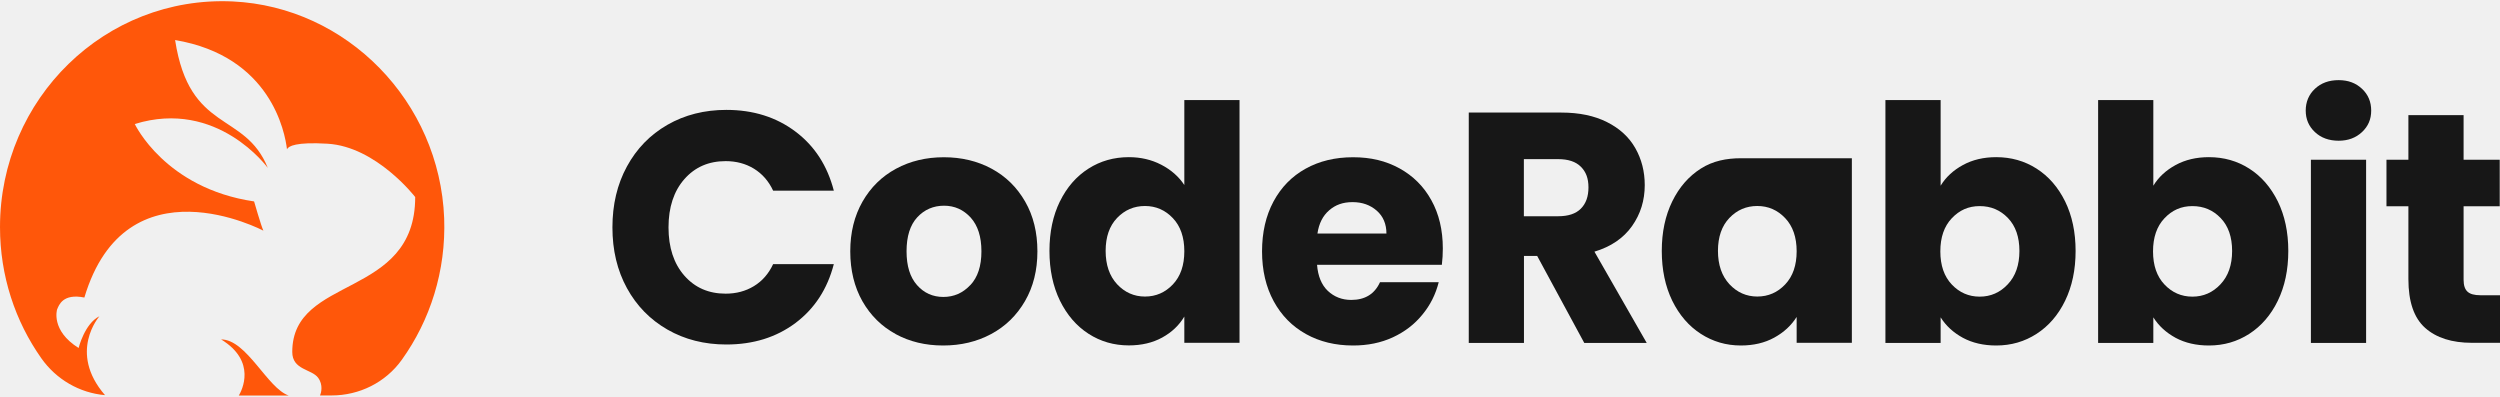
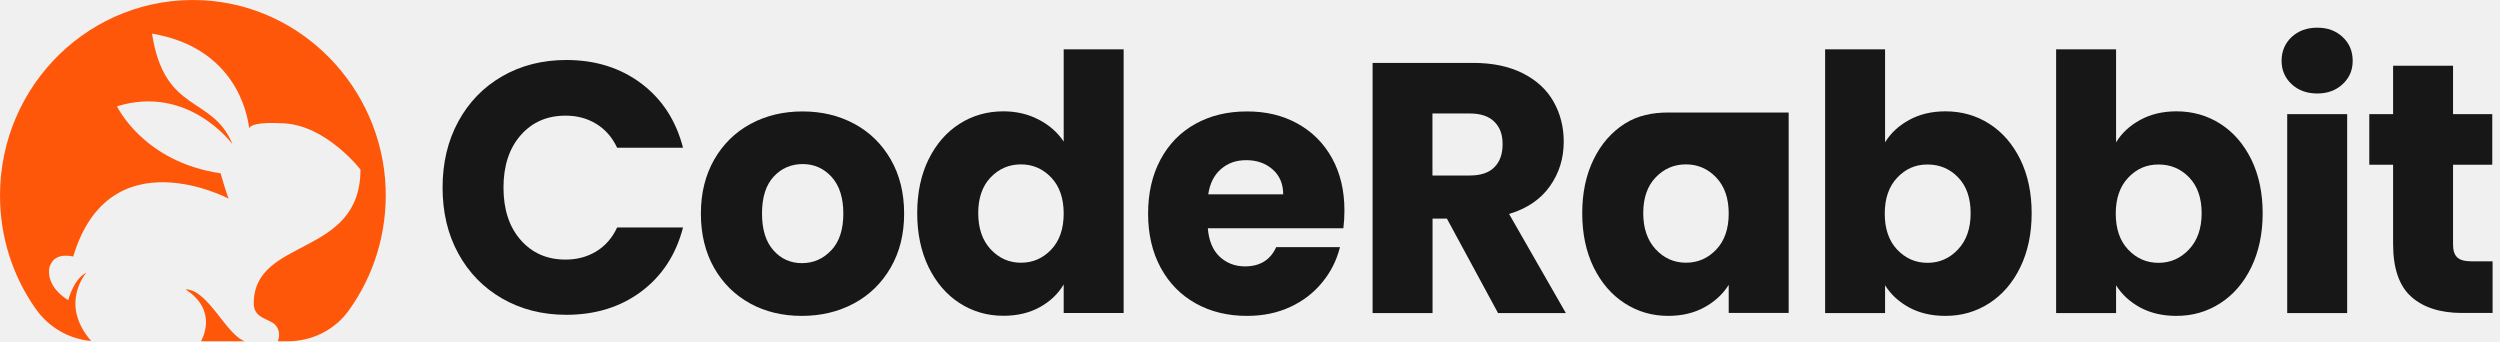
- <svg xmlns="http://www.w3.org/2000/svg" width="366" height="58" viewBox="0 0 366 58" fill="none">
-   <g clip-path="url(#clip0_8329_1737)">
-     <path d="M91.78 24.376C93.198 21.769 95.176 19.729 97.712 18.273C100.249 16.816 103.129 16.088 106.339 16.088C110.279 16.088 113.646 17.151 116.455 19.263C119.264 21.375 121.126 24.259 122.072 27.916H113.188C112.529 26.503 111.583 25.439 110.379 24.697C109.161 23.954 107.786 23.59 106.238 23.59C103.745 23.59 101.739 24.463 100.191 26.226C98.644 27.988 97.87 30.348 97.87 33.291C97.87 36.233 98.644 38.593 100.191 40.355C101.739 42.118 103.745 42.992 106.238 42.992C107.786 42.992 109.161 42.627 110.379 41.885C111.597 41.142 112.529 40.078 113.188 38.665H122.072C121.126 42.322 119.249 45.191 116.455 47.289C113.646 49.386 110.279 50.435 106.339 50.435C103.129 50.435 100.249 49.707 97.712 48.25C95.176 46.793 93.198 44.769 91.78 42.176C90.361 39.583 89.659 36.626 89.659 33.291C89.659 29.955 90.361 26.983 91.78 24.376Z" fill="#171717" />
-     <path d="M131.128 48.906C129.065 47.784 127.446 46.182 126.256 44.099C125.081 42.016 124.479 39.583 124.479 36.801C124.479 34.019 125.081 31.616 126.271 29.518C127.474 27.421 129.108 25.818 131.186 24.697C133.263 23.575 135.599 23.021 138.178 23.021C140.758 23.021 143.093 23.575 145.171 24.697C147.249 25.818 148.882 27.421 150.086 29.518C151.29 31.616 151.877 34.048 151.877 36.801C151.877 39.554 151.275 41.987 150.057 44.084C148.839 46.182 147.191 47.784 145.099 48.906C143.007 50.027 140.672 50.581 138.078 50.581C135.484 50.581 133.177 50.027 131.114 48.906H131.128ZM142.047 41.754C143.136 40.603 143.681 38.957 143.681 36.801C143.681 34.645 143.151 33.014 142.105 31.849C141.044 30.698 139.755 30.115 138.207 30.115C136.659 30.115 135.327 30.683 134.281 31.819C133.235 32.956 132.719 34.616 132.719 36.786C132.719 38.957 133.235 40.588 134.252 41.739C135.269 42.89 136.559 43.472 138.107 43.472C139.654 43.472 140.973 42.89 142.047 41.739V41.754Z" fill="#171717" />
-     <path d="M155.173 29.489C156.19 27.406 157.595 25.804 159.357 24.683C161.12 23.561 163.083 23.008 165.261 23.008C166.995 23.008 168.571 23.372 170.004 24.114C171.437 24.857 172.569 25.848 173.385 27.086V14.646H181.467V50.188H173.385V46.342C172.626 47.624 171.551 48.644 170.147 49.416C168.743 50.188 167.109 50.567 165.261 50.567C163.083 50.567 161.12 49.998 159.357 48.862C157.595 47.726 156.205 46.109 155.173 44.012C154.156 41.914 153.64 39.496 153.64 36.729C153.64 33.961 154.156 31.558 155.173 29.475V29.489ZM171.709 31.936C170.591 30.757 169.23 30.159 167.625 30.159C166.02 30.159 164.659 30.742 163.541 31.907C162.424 33.073 161.865 34.69 161.865 36.729C161.865 38.768 162.424 40.4 163.541 41.608C164.659 42.803 166.02 43.415 167.625 43.415C169.23 43.415 170.591 42.817 171.709 41.638C172.827 40.458 173.385 38.841 173.385 36.787C173.385 34.733 172.827 33.116 171.709 31.936Z" fill="#171717" />
-     <path d="M211.1 38.767H192.816C192.945 40.428 193.475 41.71 194.392 42.584C195.323 43.458 196.47 43.909 197.817 43.909C199.837 43.909 201.241 43.05 202.03 41.317H210.627C210.183 43.079 209.395 44.667 208.234 46.065C207.088 47.478 205.641 48.585 203.907 49.386C202.173 50.187 200.238 50.581 198.089 50.581C195.51 50.581 193.203 50.027 191.197 48.906C189.176 47.784 187.6 46.182 186.468 44.099C185.336 42.016 184.763 39.583 184.763 36.801C184.763 34.019 185.322 31.586 186.439 29.503C187.557 27.421 189.119 25.818 191.139 24.697C193.16 23.575 195.467 23.021 198.089 23.021C200.711 23.021 202.904 23.56 204.895 24.653C206.873 25.745 208.435 27.289 209.552 29.314C210.67 31.324 211.229 33.684 211.229 36.379C211.229 37.151 211.186 37.952 211.086 38.782L211.1 38.767ZM202.975 34.208C202.975 32.795 202.502 31.674 201.557 30.843C200.611 30.013 199.436 29.591 198.017 29.591C196.599 29.591 195.524 29.984 194.593 30.785C193.661 31.586 193.088 32.722 192.873 34.194H202.99L202.975 34.208Z" fill="#171717" />
-     <path d="M231.935 50.201L225.043 37.47H223.108V50.201H215.026V16.48H228.582C231.204 16.48 233.425 16.947 235.274 17.879C237.122 18.811 238.498 20.078 239.415 21.695C240.332 23.312 240.791 25.118 240.791 27.099C240.791 29.342 240.174 31.338 238.928 33.1C237.681 34.863 235.847 36.116 233.425 36.844L241.077 50.201H231.949H231.935ZM223.094 31.658H228.109C229.585 31.658 230.703 31.294 231.433 30.551C232.179 29.808 232.551 28.774 232.551 27.434C232.551 26.094 232.179 25.147 231.433 24.404C230.688 23.662 229.585 23.297 228.109 23.297H223.094V31.658Z" fill="#171717" />
-     <path d="M244.817 29.488C245.835 27.405 247.239 25.802 249.002 24.681C250.764 23.559 252.742 23.166 254.905 23.166H271.112V50.186H263.03V46.399C262.242 47.652 261.153 48.657 259.749 49.429C258.344 50.201 256.711 50.58 254.862 50.58C252.713 50.58 250.764 50.011 249.002 48.875C247.239 47.739 245.849 46.122 244.817 44.025C243.8 41.927 243.284 39.509 243.284 36.742C243.284 33.974 243.8 31.571 244.817 29.488ZM261.353 31.935C260.236 30.755 258.874 30.158 257.27 30.158C255.665 30.158 254.303 30.74 253.186 31.906C252.068 33.071 251.509 34.688 251.509 36.727C251.509 38.766 252.068 40.398 253.186 41.607C254.303 42.801 255.665 43.413 257.27 43.413C258.874 43.413 260.236 42.816 261.353 41.636C262.471 40.456 263.03 38.839 263.03 36.785C263.03 34.731 262.471 33.115 261.353 31.935Z" fill="#171717" />
-     <path d="M287.375 24.158C288.794 23.386 290.413 23.008 292.247 23.008C294.425 23.008 296.388 23.561 298.151 24.683C299.913 25.804 301.303 27.406 302.335 29.489C303.352 31.572 303.868 33.99 303.868 36.743C303.868 39.496 303.352 41.929 302.335 44.026C301.318 46.124 299.913 47.741 298.151 48.877C296.388 50.013 294.425 50.581 292.247 50.581C290.384 50.581 288.765 50.203 287.375 49.46C285.985 48.702 284.896 47.712 284.108 46.459V50.203H276.026V14.646H284.108V27.188C284.868 25.935 285.957 24.93 287.375 24.158ZM293.967 31.922C292.849 30.757 291.473 30.174 289.826 30.174C288.178 30.174 286.859 30.771 285.742 31.951C284.624 33.131 284.065 34.748 284.065 36.802C284.065 38.855 284.624 40.472 285.742 41.652C286.859 42.832 288.221 43.429 289.826 43.429C291.43 43.429 292.806 42.832 293.938 41.623C295.07 40.429 295.643 38.797 295.643 36.743C295.643 34.69 295.084 33.087 293.967 31.922Z" fill="#171717" />
-     <path d="M318.514 24.158C319.932 23.386 321.552 23.008 323.386 23.008C325.564 23.008 327.527 23.561 329.29 24.683C331.052 25.804 332.442 27.406 333.474 29.489C334.491 31.572 335.007 33.99 335.007 36.743C335.007 39.496 334.491 41.929 333.474 44.026C332.456 46.124 331.052 47.741 329.29 48.877C327.527 50.013 325.564 50.581 323.386 50.581C321.523 50.581 319.904 50.203 318.514 49.46C317.124 48.702 316.035 47.712 315.247 46.459V50.203H307.165V14.646H315.247V27.188C316.006 25.935 317.095 24.93 318.514 24.158ZM325.105 31.922C323.988 30.757 322.612 30.174 320.964 30.174C319.316 30.174 317.998 30.771 316.88 31.951C315.763 33.131 315.204 34.748 315.204 36.802C315.204 38.855 315.763 40.472 316.88 41.652C317.998 42.832 319.359 43.429 320.964 43.429C322.569 43.429 323.945 42.832 325.077 41.623C326.209 40.429 326.782 38.797 326.782 36.743C326.782 34.69 326.223 33.087 325.105 31.922Z" fill="#171717" />
-     <path d="M338.904 19.336C338.001 18.491 337.557 17.442 337.557 16.19C337.557 14.937 338.001 13.845 338.904 13C339.806 12.155 340.953 11.732 342.371 11.732C343.79 11.732 344.893 12.155 345.796 13C346.699 13.845 347.143 14.908 347.143 16.19C347.143 17.471 346.699 18.491 345.796 19.336C344.893 20.181 343.761 20.603 342.371 20.603C340.981 20.603 339.792 20.181 338.904 19.336ZM346.398 23.4V50.202H338.316V23.385H346.398V23.4Z" fill="#171717" />
-     <path d="M366.001 43.224V50.187H361.888C358.965 50.187 356.673 49.458 355.039 48.002C353.405 46.545 352.589 44.171 352.589 40.864V30.202H349.379V23.385H352.589V16.859H360.67V23.385H365.958V30.202H360.67V40.966C360.67 41.767 360.857 42.35 361.244 42.7C361.616 43.049 362.247 43.224 363.135 43.224H366.015H366.001Z" fill="#171717" />
-     <path d="M42.272 57.907C39.148 56.858 36.124 49.691 32.37 49.691C37.629 52.91 35.394 57.178 34.964 57.907H42.286H42.272Z" fill="#FF570A" />
-     <path d="M65.027 31.936C64.367 14.893 50.812 0.997 34.061 0.211C15.39 -0.649 0 14.471 0 33.247C0 40.413 2.235 47.041 6.047 52.445C8.239 55.562 11.664 57.529 15.375 57.849C9.916 51.556 14.559 46.298 14.559 46.298C12.395 47.361 11.507 50.945 11.507 50.945C7.408 48.381 8.354 45.322 8.354 45.322C8.612 44.681 9.199 42.919 12.352 43.56C18.456 23.123 38.56 33.771 38.56 33.771C38.245 33.13 37.199 29.489 37.199 29.489C24.145 27.566 19.732 18.156 19.732 18.156C31.84 14.413 39.205 24.58 39.205 24.58C35.838 16.233 27.742 19.555 25.635 5.862C39.692 8.237 41.727 19.438 42.014 21.856C42.214 21.39 43.332 20.764 47.946 21.04C55.096 21.463 60.785 28.848 60.785 28.848C60.785 43.822 42.787 40.209 42.787 51.527C42.787 54.178 45.625 54.018 46.57 55.3C47.344 56.349 47.015 57.514 46.857 57.893H48.562C52.603 57.893 56.443 55.999 58.822 52.678C62.963 46.895 65.313 39.7 65.027 31.921V31.936Z" fill="#FF570A" />
+ <svg xmlns="http://www.w3.org/2000/svg" width="337px" height="46px" viewBox="0 0 337 46" version="1.1">
+   <g id="Page-1" stroke="none" stroke-width="1" fill="none" fill-rule="evenodd">
+     <g id="coderabbit-black" transform="translate(-30, -8)" fill-rule="nonzero">
+       <path d="M91.78,24.376 C93.198,21.769 95.176,19.729 97.712,18.273 C100.249,16.816 103.129,16.088 106.339,16.088 C110.279,16.088 113.646,17.151 116.455,19.263 C119.264,21.375 121.126,24.259 122.072,27.916 L113.188,27.916 C112.529,26.503 111.583,25.439 110.379,24.697 C109.161,23.954 107.786,23.59 106.238,23.59 C103.745,23.59 101.739,24.463 100.191,26.226 C98.644,27.988 97.87,30.348 97.87,33.291 C97.87,36.233 98.644,38.593 100.191,40.355 C101.739,42.118 103.745,42.992 106.238,42.992 C107.786,42.992 109.161,42.627 110.379,41.885 C111.597,41.142 112.529,40.078 113.188,38.665 L122.072,38.665 C121.126,42.322 119.249,45.191 116.455,47.289 C113.646,49.386 110.279,50.435 106.339,50.435 C103.129,50.435 100.249,49.707 97.712,48.25 C95.176,46.793 93.198,44.769 91.78,42.176 C90.361,39.583 89.659,36.626 89.659,33.291 C89.659,29.955 90.361,26.983 91.78,24.376 Z" id="Path" fill="#171717" />
+       <path d="M131.128,48.906 C129.065,47.784 127.446,46.182 126.256,44.099 C125.081,42.016 124.479,39.583 124.479,36.801 C124.479,34.019 125.081,31.616 126.271,29.518 C127.474,27.421 129.108,25.818 131.186,24.697 C133.263,23.575 135.599,23.021 138.178,23.021 C140.758,23.021 143.093,23.575 145.171,24.697 C147.249,25.818 148.882,27.421 150.086,29.518 C151.29,31.616 151.877,34.048 151.877,36.801 C151.877,39.554 151.275,41.987 150.057,44.084 C148.839,46.182 147.191,47.784 145.099,48.906 C143.007,50.027 140.672,50.581 138.078,50.581 C135.484,50.581 133.177,50.027 131.114,48.906 L131.128,48.906 Z M142.047,41.754 C143.136,40.603 143.681,38.957 143.681,36.801 C143.681,34.645 143.151,33.014 142.105,31.849 C141.044,30.698 139.755,30.115 138.207,30.115 C136.659,30.115 135.327,30.683 134.281,31.819 C133.235,32.956 132.719,34.616 132.719,36.786 C132.719,38.957 133.235,40.588 134.252,41.739 C135.269,42.89 136.559,43.472 138.107,43.472 C139.654,43.472 140.973,42.89 142.047,41.739 L142.047,41.754 Z" id="Shape" fill="#171717" />
+       <path d="M155.173,29.489 C156.19,27.406 157.595,25.804 159.357,24.683 C161.12,23.561 163.083,23.008 165.261,23.008 C166.995,23.008 168.571,23.372 170.004,24.114 C171.437,24.857 172.569,25.848 173.385,27.086 L173.385,14.646 L181.467,14.646 L181.467,50.188 L173.385,50.188 L173.385,46.342 C172.626,47.624 171.551,48.644 170.147,49.416 C168.743,50.188 167.109,50.567 165.261,50.567 C163.083,50.567 161.12,49.998 159.357,48.862 C157.595,47.726 156.205,46.109 155.173,44.012 C154.156,41.914 153.64,39.496 153.64,36.729 C153.64,33.961 154.156,31.558 155.173,29.475 L155.173,29.489 Z M171.709,31.936 C170.591,30.757 169.23,30.159 167.625,30.159 C166.02,30.159 164.659,30.742 163.541,31.907 C162.424,33.073 161.865,34.69 161.865,36.729 C161.865,38.768 162.424,40.4 163.541,41.608 C164.659,42.803 166.02,43.415 167.625,43.415 C169.23,43.415 170.591,42.817 171.709,41.638 C172.827,40.458 173.385,38.841 173.385,36.787 C173.385,34.733 172.827,33.116 171.709,31.936 Z" id="Shape" fill="#171717" />
+       <path d="M211.1,38.767 L192.816,38.767 C192.945,40.428 193.475,41.71 194.392,42.584 C195.323,43.458 196.47,43.909 197.817,43.909 C199.837,43.909 201.241,43.05 202.03,41.317 L210.627,41.317 C210.183,43.079 209.395,44.667 208.234,46.065 C207.088,47.478 205.641,48.585 203.907,49.386 C202.173,50.187 200.238,50.581 198.089,50.581 C195.51,50.581 193.203,50.027 191.197,48.906 C189.176,47.784 187.6,46.182 186.468,44.099 C185.336,42.016 184.763,39.583 184.763,36.801 C184.763,34.019 185.322,31.586 186.439,29.503 C187.557,27.421 189.119,25.818 191.139,24.697 C193.16,23.575 195.467,23.021 198.089,23.021 C200.711,23.021 202.904,23.56 204.895,24.653 C206.873,25.745 208.435,27.289 209.552,29.314 C210.67,31.324 211.229,33.684 211.229,36.379 C211.229,37.151 211.186,37.952 211.086,38.782 L211.1,38.767 Z M202.975,34.208 C202.975,32.795 202.502,31.674 201.557,30.843 C200.611,30.013 199.436,29.591 198.017,29.591 C196.599,29.591 195.524,29.984 194.593,30.785 C193.661,31.586 193.088,32.722 192.873,34.194 L202.99,34.194 L202.975,34.208 Z" id="Shape" fill="#171717" />
+       <path d="M231.935,50.201 L225.043,37.47 L223.108,37.47 L223.108,50.201 L215.026,50.201 L215.026,16.48 L228.582,16.48 C231.204,16.48 233.425,16.947 235.274,17.879 C237.122,18.811 238.498,20.078 239.415,21.695 C240.332,23.312 240.791,25.118 240.791,27.099 C240.791,29.342 240.174,31.338 238.928,33.1 C237.681,34.863 235.847,36.116 233.425,36.844 L241.077,50.201 L231.949,50.201 L231.935,50.201 Z M223.094,31.658 L228.109,31.658 C229.585,31.658 230.703,31.294 231.433,30.551 C232.179,29.808 232.551,28.774 232.551,27.434 C232.551,26.094 232.179,25.147 231.433,24.404 C230.688,23.662 229.585,23.297 228.109,23.297 L223.094,23.297 L223.094,31.658 Z" id="Shape" fill="#171717" />
+       <path d="M244.817,29.488 C245.835,27.405 247.239,25.802 249.002,24.681 C250.764,23.559 252.742,23.166 254.905,23.166 L271.112,23.166 L271.112,50.186 L263.03,50.186 L263.03,46.399 C262.242,47.652 261.153,48.657 259.749,49.429 C258.344,50.201 256.711,50.58 254.862,50.58 C252.713,50.58 250.764,50.011 249.002,48.875 C247.239,47.739 245.849,46.122 244.817,44.025 C243.8,41.927 243.284,39.509 243.284,36.742 C243.284,33.974 243.8,31.571 244.817,29.488 Z M261.353,31.935 C260.236,30.755 258.874,30.158 257.27,30.158 C255.665,30.158 254.303,30.74 253.186,31.906 C252.068,33.071 251.509,34.688 251.509,36.727 C251.509,38.766 252.068,40.398 253.186,41.607 C254.303,42.801 255.665,43.413 257.27,43.413 C258.874,43.413 260.236,42.816 261.353,41.636 C262.471,40.456 263.03,38.839 263.03,36.785 C263.03,34.731 262.471,33.115 261.353,31.935 Z" id="Shape" fill="#171717" />
+       <path d="M287.375,24.158 C288.794,23.386 290.413,23.008 292.247,23.008 C294.425,23.008 296.388,23.561 298.151,24.683 C299.913,25.804 301.303,27.406 302.335,29.489 C303.352,31.572 303.868,33.99 303.868,36.743 C303.868,39.496 303.352,41.929 302.335,44.026 C301.318,46.124 299.913,47.741 298.151,48.877 C296.388,50.013 294.425,50.581 292.247,50.581 C290.384,50.581 288.765,50.203 287.375,49.46 C285.985,48.702 284.896,47.712 284.108,46.459 L284.108,50.203 L276.026,50.203 L276.026,14.646 L284.108,14.646 L284.108,27.188 C284.868,25.935 285.957,24.93 287.375,24.158 Z M293.967,31.922 C292.849,30.757 291.473,30.174 289.826,30.174 C288.178,30.174 286.859,30.771 285.742,31.951 C284.624,33.131 284.065,34.748 284.065,36.802 C284.065,38.855 284.624,40.472 285.742,41.652 C286.859,42.832 288.221,43.429 289.826,43.429 C291.43,43.429 292.806,42.832 293.938,41.623 C295.07,40.429 295.643,38.797 295.643,36.743 C295.643,34.69 295.084,33.087 293.967,31.922 Z" id="Shape" fill="#171717" />
+       <path d="M318.514,24.158 C319.932,23.386 321.552,23.008 323.386,23.008 C325.564,23.008 327.527,23.561 329.29,24.683 C331.052,25.804 332.442,27.406 333.474,29.489 C334.491,31.572 335.007,33.99 335.007,36.743 C335.007,39.496 334.491,41.929 333.474,44.026 C332.456,46.124 331.052,47.741 329.29,48.877 C327.527,50.013 325.564,50.581 323.386,50.581 C321.523,50.581 319.904,50.203 318.514,49.46 C317.124,48.702 316.035,47.712 315.247,46.459 L315.247,50.203 L307.165,50.203 L307.165,14.646 L315.247,14.646 L315.247,27.188 C316.006,25.935 317.095,24.93 318.514,24.158 Z M325.105,31.922 C323.988,30.757 322.612,30.174 320.964,30.174 C319.316,30.174 317.998,30.771 316.88,31.951 C315.763,33.131 315.204,34.748 315.204,36.802 C315.204,38.855 315.763,40.472 316.88,41.652 C317.998,42.832 319.359,43.429 320.964,43.429 C322.569,43.429 323.945,42.832 325.077,41.623 C326.209,40.429 326.782,38.797 326.782,36.743 C326.782,34.69 326.223,33.087 325.105,31.922 Z" id="Shape" fill="#171717" />
+       <path d="M338.904,19.336 C338.001,18.491 337.557,17.442 337.557,16.19 C337.557,14.937 338.001,13.845 338.904,13 C339.806,12.155 340.953,11.732 342.371,11.732 C343.79,11.732 344.893,12.155 345.796,13 C346.699,13.845 347.143,14.908 347.143,16.19 C347.143,17.471 346.699,18.491 345.796,19.336 C344.893,20.181 343.761,20.603 342.371,20.603 C340.981,20.603 339.792,20.181 338.904,19.336 Z M346.398,23.4 L346.398,50.202 L338.316,50.202 L338.316,23.385 L346.398,23.385 L346.398,23.4 Z" id="Shape" fill="#171717" />
+       <path d="M366.001,43.224 L366.001,50.187 L361.888,50.187 C358.965,50.187 356.673,49.458 355.039,48.002 C353.405,46.545 352.589,44.171 352.589,40.864 L352.589,30.202 L349.379,30.202 L349.379,23.385 L352.589,23.385 L352.589,16.859 L360.67,16.859 L360.67,23.385 L365.958,23.385 L365.958,30.202 L360.67,30.202 L360.67,40.966 C360.67,41.767 360.857,42.35 361.244,42.7 C361.616,43.049 362.247,43.224 363.135,43.224 L366.015,43.224 L366.001,43.224 Z" id="Path" fill="#171717" />
+       <g id="Group" transform="translate(29.525, 8.0412)" fill="#FF570A">
+         <path d="M33.463,45.959 C30.943,45.065 28.504,38.959 25.475,38.959 C29.718,41.702 27.914,45.338 27.567,45.959 L33.475,45.959 L33.463,45.959 Z" id="Path" />
+         <path d="M52.456,25.271 C51.929,11.689 41.093,0.613 27.703,-0.013 C12.777,-0.698 0.475,11.352 0.475,26.316 C0.475,32.028 2.262,37.31 5.309,41.617 C7.061,44.101 9.799,45.668 12.766,45.924 C8.402,40.909 12.113,36.718 12.113,36.718 C10.383,37.565 9.673,40.421 9.673,40.421 C6.397,38.378 7.153,35.94 7.153,35.94 C7.359,35.429 7.829,34.025 10.349,34.535 C15.229,18.248 31.299,26.734 31.299,26.734 C31.047,26.223 30.211,23.321 30.211,23.321 C19.776,21.789 16.248,14.289 16.248,14.289 C25.927,11.305 31.815,19.409 31.815,19.409 C29.123,12.757 22.651,15.403 20.967,4.491 C32.204,6.383 33.831,15.311 34.06,17.238 C34.22,16.866 35.114,16.367 38.802,16.588 C44.518,16.924 49.066,22.81 49.066,22.81 C49.066,34.744 34.679,31.865 34.679,40.886 C34.679,42.998 36.947,42.871 37.703,43.892 C38.321,44.728 38.058,45.657 37.932,45.959 L39.295,45.959 C42.525,45.959 45.595,44.45 47.496,41.803 C50.807,37.194 52.685,31.459 52.456,25.26 L52.456,25.271 Z" id="Path" />
+       </g>
+     </g>
  </g>
-   <defs>
-     <clipPath id="clip0_8329_1737">
-       <rect width="366" height="57.726" fill="white" transform="translate(0 0.181641)" />
-     </clipPath>
-   </defs>
</svg>
